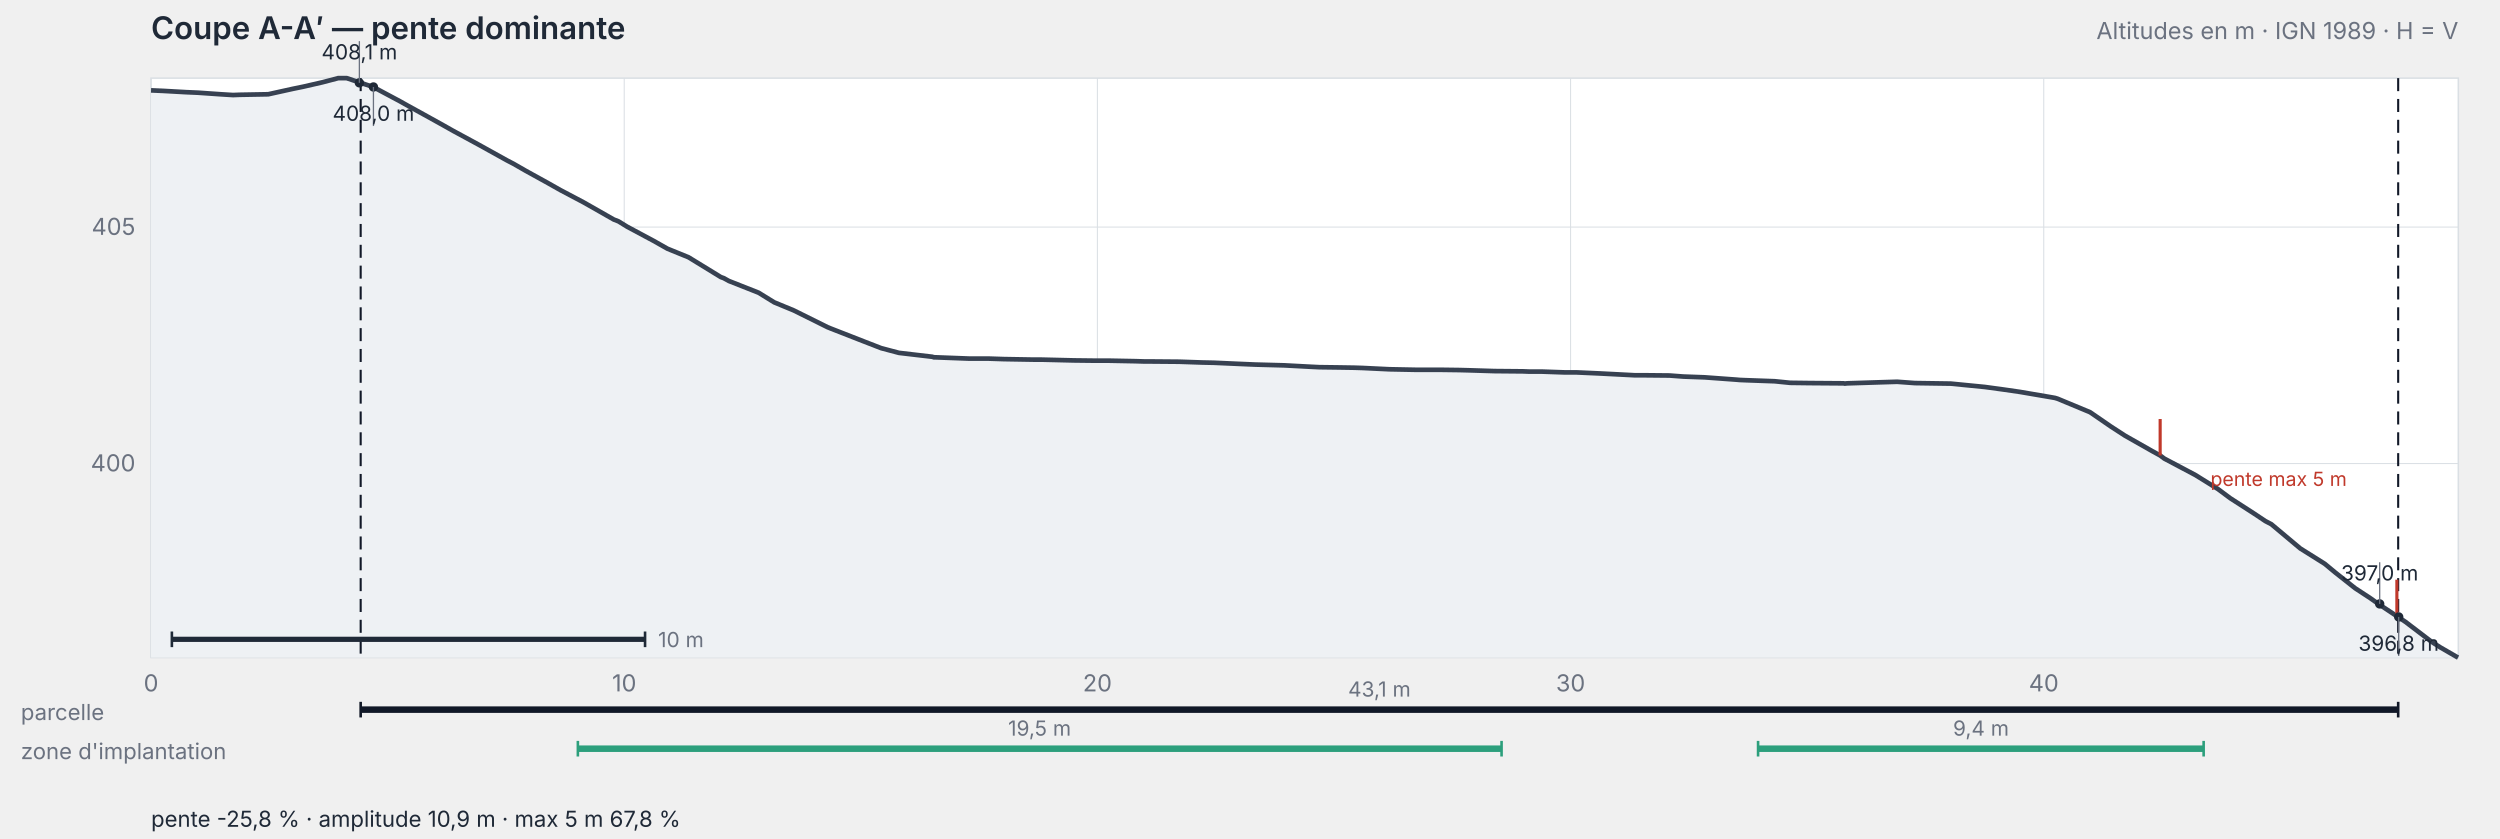
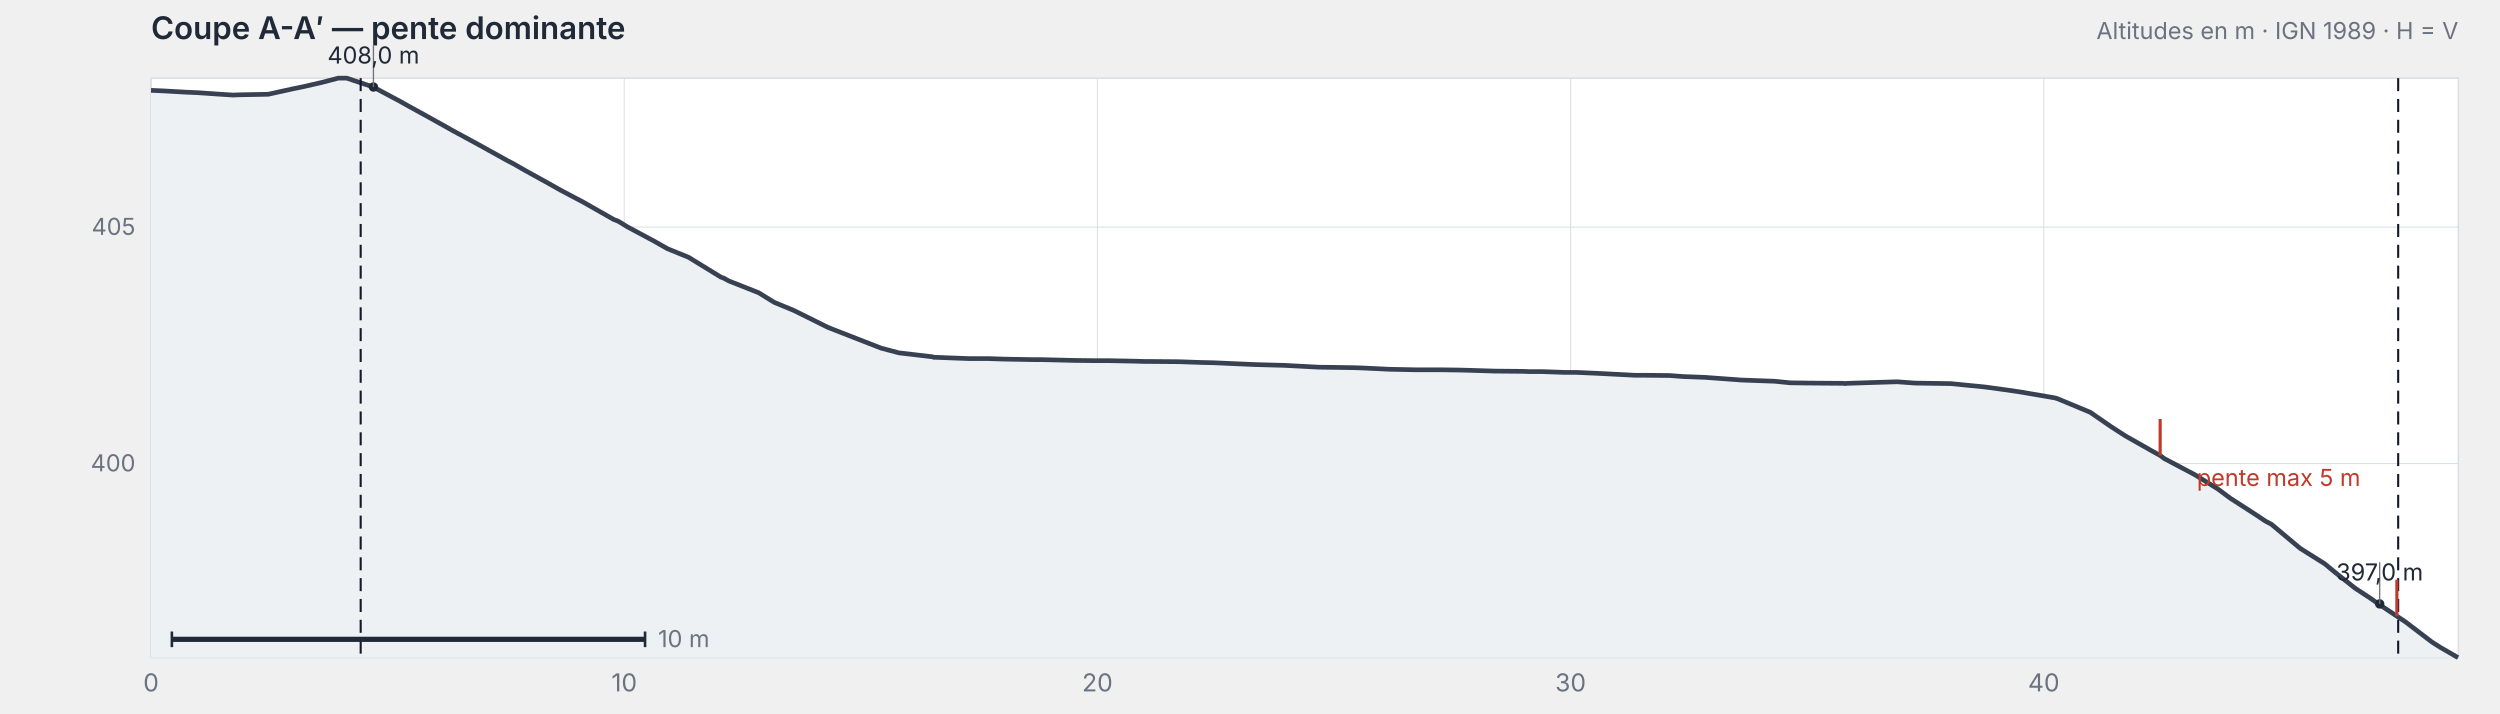
- <svg xmlns="http://www.w3.org/2000/svg" viewBox="0 0 960 322" width="960" height="322" role="img" aria-label="Coupe A-A′ — pente dominante" font-family="Inter, Helvetica, Arial, sans-serif" data-plot-x0="58.0" data-plot-x1="944.0" style="background:#ffffff">
+ <svg xmlns="http://www.w3.org/2000/svg" viewBox="0 0 960 274" width="960" height="274" role="img" aria-label="Coupe A-A′ — pente dominante" font-family="Inter, Helvetica, Arial, sans-serif" data-plot-x0="58.0" data-plot-x1="944.0" style="background:#ffffff">
  <text x="58" y="15" font-size="12" font-weight="600" fill="#1f2937">Coupe A-A′ — pente dominante</text>
  <text x="944" y="15" text-anchor="end" font-size="9" fill="#6b7280">Altitudes en m · IGN 1989 · H = V</text>
  <rect x="58.0" y="30" width="886.0" height="222.5" fill="#ffffff" stroke="#dadfe4" stroke-width="0.6" />
  <line x1="58.0" y1="30" x2="58.0" y2="252.5" stroke="#dadfe4" stroke-width="0.4" />
-   <text x="58.0" y="265.5" text-anchor="middle" font-size="9" fill="#6b7280">0</text>
+   <text x="58.0" y="265.5" text-anchor="middle" font-size="9.5" fill="#6b7280">0</text>
  <line x1="239.7" y1="30" x2="239.7" y2="252.5" stroke="#dadfe4" stroke-width="0.4" />
-   <text x="239.7" y="265.5" text-anchor="middle" font-size="9" fill="#6b7280">10</text>
+   <text x="239.7" y="265.5" text-anchor="middle" font-size="9.5" fill="#6b7280">10</text>
  <line x1="421.4" y1="30" x2="421.4" y2="252.5" stroke="#dadfe4" stroke-width="0.4" />
-   <text x="421.4" y="265.5" text-anchor="middle" font-size="9" fill="#6b7280">20</text>
+   <text x="421.4" y="265.5" text-anchor="middle" font-size="9.5" fill="#6b7280">20</text>
  <line x1="603.1" y1="30" x2="603.1" y2="252.5" stroke="#dadfe4" stroke-width="0.4" />
-   <text x="603.1" y="265.5" text-anchor="middle" font-size="9" fill="#6b7280">30</text>
+   <text x="603.1" y="265.5" text-anchor="middle" font-size="9.5" fill="#6b7280">30</text>
  <line x1="784.8" y1="30" x2="784.8" y2="252.5" stroke="#dadfe4" stroke-width="0.4" />
-   <text x="784.8" y="265.5" text-anchor="middle" font-size="9" fill="#6b7280">40</text>
+   <text x="784.8" y="265.5" text-anchor="middle" font-size="9.5" fill="#6b7280">40</text>
  <line x1="58.0" y1="178.0" x2="944.0" y2="178.0" stroke="#dadfe4" stroke-width="0.4" />
  <text x="52.0" y="181.0" text-anchor="end" font-size="9" fill="#6b7280">400</text>
  <line x1="58.0" y1="87.2" x2="944.0" y2="87.2" stroke="#dadfe4" stroke-width="0.4" />
  <text x="52.0" y="90.2" text-anchor="end" font-size="9" fill="#6b7280">405</text>
  <polygon points="58.0,34.7 62.6,34.9 71.5,35.4 76.1,35.6 84.7,36.2 89.5,36.5 92.0,36.4 103.0,36.2 112.5,34.1 116.4,33.3 123.8,31.6 129.9,30.0 133.1,30.0 143.3,33.4 153.6,38.9 156.8,40.7 162.8,44.0 170.2,48.1 174.1,50.3 183.7,55.5 194.7,61.6 197.2,62.9 201.9,65.6 210.6,70.4 215.2,73.0 224.1,77.7 235.7,84.3 237.5,85.0 240.9,87.1 251.0,92.5 256.3,95.5 264.4,98.8 276.8,106.4 277.9,106.8 279.9,107.9 291.3,112.4 297.3,116.1 304.8,119.2 317.9,125.7 318.2,125.8 318.9,126.1 331.7,131.1 338.4,133.7 345.2,135.5 358.0,137.0 358.6,137.2 358.9,137.2 372.1,137.7 379.5,137.7 385.5,137.9 397.0,138.1 399.0,138.1 400.0,138.1 412.4,138.4 420.5,138.5 425.9,138.5 436.1,138.7 439.3,138.8 441.1,138.8 452.8,138.9 461.6,139.2 466.2,139.3 475.1,139.7 479.7,139.9 482.1,140.0 493.2,140.3 502.6,140.8 506.6,141.0 514.1,141.1 520.1,141.2 523.2,141.3 533.5,141.8 543.7,142.0 547.0,142.0 553.1,142.0 560.4,142.1 564.2,142.2 573.9,142.5 584.8,142.6 587.3,142.7 592.2,142.7 600.8,143.0 605.3,143.0 614.2,143.4 625.8,144.0 627.7,144.1 631.2,144.1 641.1,144.2 646.4,144.6 654.6,144.9 666.9,145.8 668.0,145.9 670.3,146.0 681.5,146.4 687.4,147.0 695.0,147.1 707.9,147.2 708.4,147.3 709.3,147.2 721.9,146.8 728.5,146.6 735.3,147.1 748.3,147.3 748.8,147.3 749.0,147.3 762.2,148.6 769.5,149.6 775.7,150.5 787.4,152.5 789.1,152.8 790.1,153.1 802.6,158.3 810.6,163.8 816.0,167.3 826.4,173.2 829.5,174.9 831.1,176.1 843.0,182.4 851.7,187.8 856.4,191.3 865.4,197.1 869.9,200.1 872.2,201.3 883.3,210.6 892.7,216.5 896.8,219.9 904.4,225.9 910.2,229.7 913.3,231.9 923.7,238.8 933.8,246.5 937.1,248.6 943.5,252.3 943.9,252.5 943.9,252.5 58.0,252.5" fill="#eef1f4" stroke="none" />
  <polyline points="58.0,34.7 62.6,34.9 71.5,35.4 76.1,35.6 84.7,36.2 89.5,36.5 92.0,36.4 103.0,36.2 112.5,34.1 116.4,33.3 123.8,31.6 129.9,30.0 133.1,30.0 143.3,33.4 153.6,38.9 156.8,40.7 162.8,44.0 170.2,48.1 174.1,50.3 183.7,55.5 194.7,61.6 197.2,62.9 201.9,65.6 210.6,70.4 215.2,73.0 224.1,77.7 235.7,84.3 237.5,85.0 240.9,87.1 251.0,92.5 256.3,95.5 264.4,98.8 276.8,106.4 277.9,106.8 279.9,107.9 291.3,112.4 297.3,116.1 304.8,119.2 317.9,125.7 318.2,125.8 318.9,126.1 331.7,131.1 338.4,133.7 345.2,135.5 358.0,137.0 358.6,137.2 358.9,137.2 372.1,137.7 379.5,137.7 385.5,137.9 397.0,138.1 399.0,138.1 400.0,138.1 412.4,138.4 420.5,138.5 425.9,138.5 436.1,138.7 439.3,138.8 441.1,138.8 452.8,138.9 461.6,139.2 466.2,139.3 475.1,139.7 479.7,139.9 482.1,140.0 493.2,140.3 502.6,140.8 506.6,141.0 514.1,141.1 520.1,141.2 523.2,141.3 533.5,141.8 543.7,142.0 547.0,142.0 553.1,142.0 560.4,142.1 564.2,142.2 573.9,142.5 584.8,142.6 587.3,142.7 592.2,142.7 600.8,143.0 605.3,143.0 614.2,143.4 625.8,144.0 627.7,144.1 631.2,144.1 641.1,144.2 646.4,144.6 654.6,144.9 666.9,145.8 668.0,145.9 670.3,146.0 681.5,146.4 687.4,147.0 695.0,147.1 707.9,147.2 708.4,147.3 709.3,147.2 721.9,146.8 728.5,146.6 735.3,147.1 748.3,147.3 748.8,147.3 749.0,147.3 762.2,148.6 769.5,149.6 775.7,150.5 787.4,152.5 789.1,152.8 790.1,153.1 802.6,158.3 810.6,163.8 816.0,167.3 826.4,173.2 829.5,174.9 831.1,176.1 843.0,182.4 851.7,187.8 856.4,191.3 865.4,197.1 869.9,200.1 872.2,201.3 883.3,210.6 892.7,216.5 896.8,219.9 904.4,225.9 910.2,229.7 913.3,231.9 923.7,238.8 933.8,246.5 937.1,248.6 943.5,252.3 943.9,252.5" fill="none" stroke="#374151" stroke-width="1.8" />
  <line x1="138.5" y1="30" x2="138.5" y2="252.5" stroke="#111827" stroke-width="0.8" stroke-dasharray="5 3" />
  <line x1="920.9" y1="30" x2="920.9" y2="252.5" stroke="#111827" stroke-width="0.8" stroke-dasharray="5 3" />
  <line x1="829.5" y1="174.9" x2="829.5" y2="160.9" stroke="#c0392b" stroke-width="1.2" />
  <line x1="920.4" y1="236.6" x2="920.4" y2="222.6" stroke="#c0392b" stroke-width="1.2" />
-   <text x="875.0" y="186.6" text-anchor="middle" font-size="7.5" fill="#c0392b">pente max 5 m</text>
-   <circle cx="138.0" cy="31.8" r="1.8" fill="#1f2937" />
-   <line x1="138.0" y1="31.8" x2="138.0" y2="15.8" stroke="#6b7280" stroke-width="0.5" />
-   <text x="138.0" y="22.8" text-anchor="middle" font-size="8" fill="#1f2937">408,1 m</text>
+   <text x="875.0" y="186.6" text-anchor="middle" font-size="9" fill="#c0392b">pente max 5 m</text>
  <circle cx="143.4" cy="33.4" r="1.8" fill="#1f2937" />
-   <line x1="143.4" y1="33.4" x2="143.4" y2="48.4" stroke="#6b7280" stroke-width="0.5" />
-   <text x="143.4" y="46.4" text-anchor="middle" font-size="8" fill="#1f2937">408,0 m</text>
+   <line x1="143.4" y1="33.4" x2="143.4" y2="17.4" stroke="#6b7280" stroke-width="0.5" />
+   <text x="143.4" y="24.4" text-anchor="middle" font-size="9" fill="#1f2937">408,0 m</text>
  <circle cx="913.8" cy="231.9" r="1.8" fill="#1f2937" />
  <line x1="913.8" y1="231.9" x2="913.8" y2="215.9" stroke="#6b7280" stroke-width="0.5" />
-   <text x="913.8" y="222.9" text-anchor="middle" font-size="8" fill="#1f2937">397,0 m</text>
-   <circle cx="921.1" cy="236.9" r="1.8" fill="#1f2937" />
-   <line x1="921.1" y1="236.9" x2="921.1" y2="251.9" stroke="#6b7280" stroke-width="0.5" />
-   <text x="921.1" y="249.9" text-anchor="middle" font-size="8" fill="#1f2937">396,8 m</text>
+   <text x="913.8" y="222.9" text-anchor="middle" font-size="9" fill="#1f2937">397,0 m</text>
  <line x1="66.0" y1="245.5" x2="247.7" y2="245.5" stroke="#1f2937" stroke-width="2" />
  <line x1="66.0" y1="242.5" x2="66.0" y2="248.5" stroke="#1f2937" stroke-width="1" />
  <line x1="247.7" y1="242.5" x2="247.7" y2="248.5" stroke="#1f2937" stroke-width="1" />
-   <text x="252.7" y="248.5" font-size="8" fill="#6b7280">10 m</text>
-   <text x="8" y="276.5" font-size="8.5" fill="#6b7280">parcelle</text>
-   <line x1="138.5" y1="272.5" x2="920.9" y2="272.5" stroke="#111827" stroke-width="2.5" />
-   <line x1="138.5" y1="269.5" x2="138.5" y2="275.5" stroke="#111827" stroke-width="1" />
-   <line x1="920.9" y1="269.5" x2="920.9" y2="275.5" stroke="#111827" stroke-width="1" />
-   <text x="529.7" y="267.5" text-anchor="middle" font-size="8" fill="#6b7280">43,1 m</text>
-   <text x="8" y="291.5" font-size="8.5" fill="#6b7280">zone d'implantation</text>
-   <line x1="221.9" y1="287.5" x2="576.6" y2="287.5" stroke="#2c9f7c" stroke-width="2.5" />
-   <line x1="221.9" y1="284.5" x2="221.9" y2="290.5" stroke="#2c9f7c" stroke-width="1" />
-   <line x1="576.6" y1="284.5" x2="576.6" y2="290.5" stroke="#2c9f7c" stroke-width="1" />
-   <text x="399.2" y="282.5" text-anchor="middle" font-size="8" fill="#6b7280">19,5 m</text>
-   <line x1="675.1" y1="287.5" x2="846.2" y2="287.5" stroke="#2c9f7c" stroke-width="2.5" />
-   <line x1="675.1" y1="284.5" x2="675.1" y2="290.5" stroke="#2c9f7c" stroke-width="1" />
-   <line x1="846.2" y1="284.5" x2="846.2" y2="290.5" stroke="#2c9f7c" stroke-width="1" />
-   <text x="760.7" y="282.5" text-anchor="middle" font-size="8" fill="#6b7280">9,4 m</text>
-   <text x="58" y="317.5" font-size="8.5" fill="#1f2937">pente -25,8 % · amplitude 10,9 m · max 5 m 67,8 %</text>
+   <text x="252.7" y="248.5" font-size="9" fill="#6b7280">10 m</text>
</svg>
